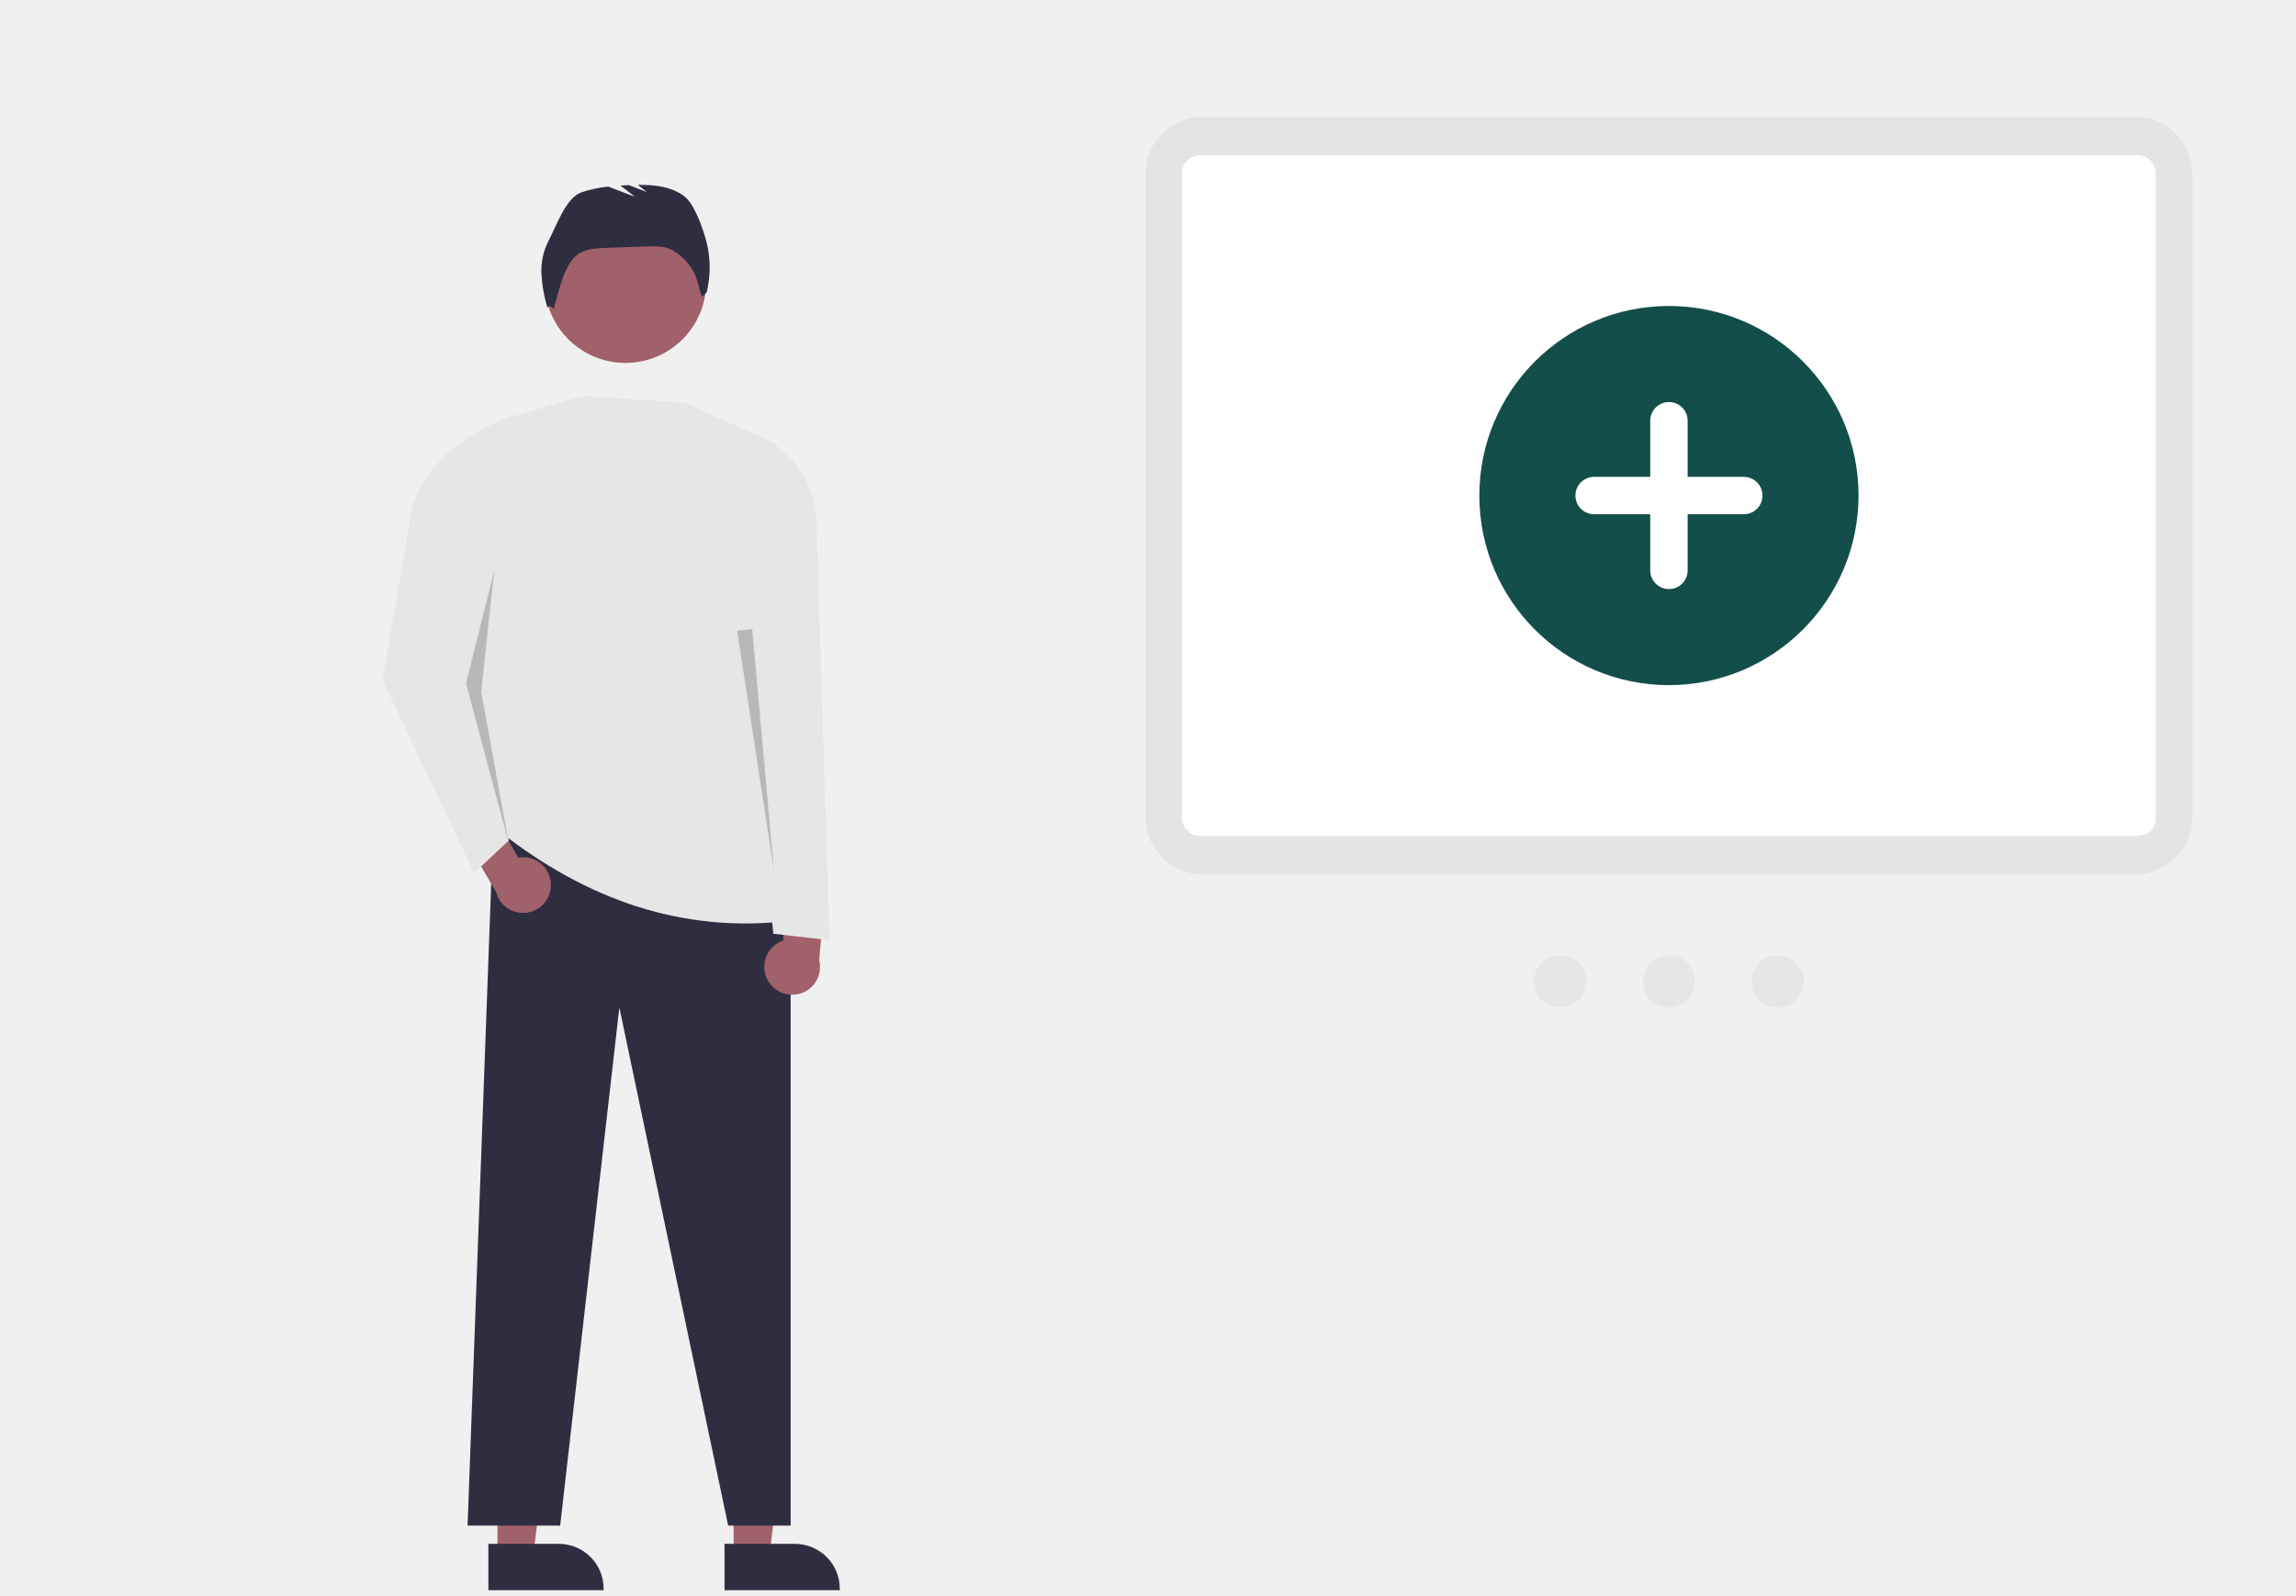
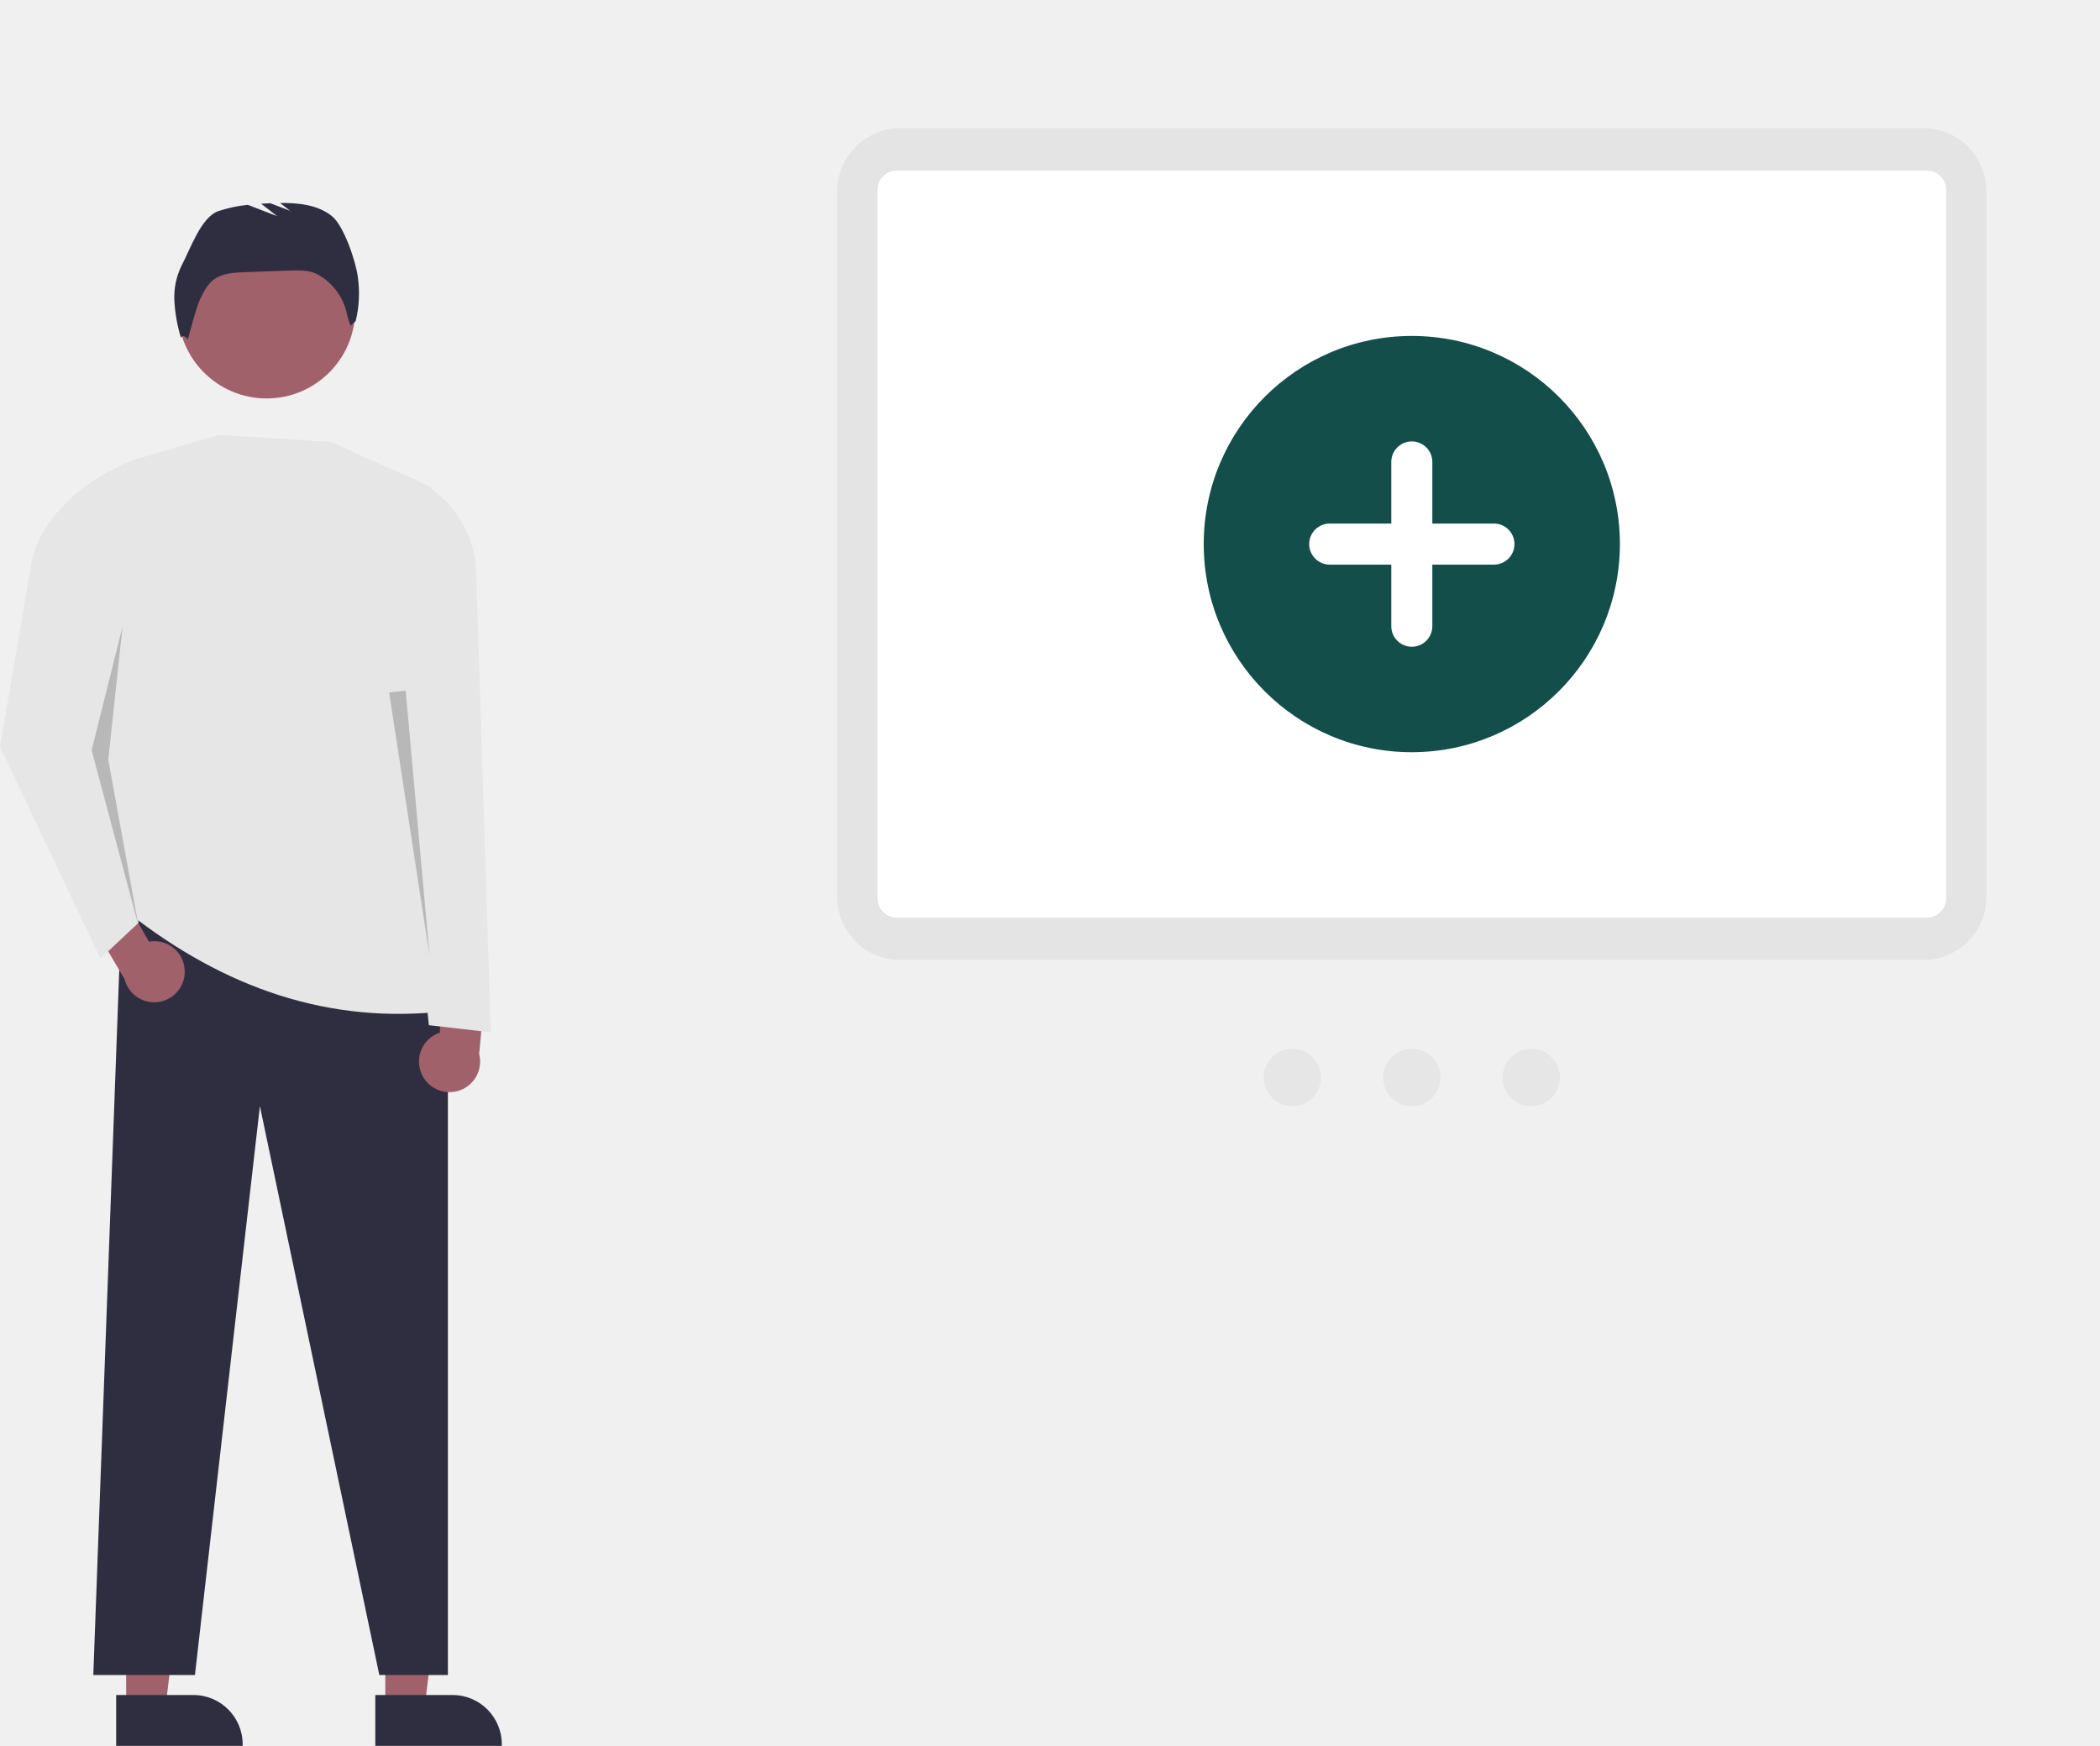
- <svg xmlns="http://www.w3.org/2000/svg" data-name="Layer 1" width="865.381" height="601.492" viewBox="0 0 865.381 601.492">
-   <polygon points="187.512 586.351 200.985 586.351 207.395 534.384 187.51 534.385 187.512 586.351" fill="#a0616a" />
-   <path d="M351.385,731.207l26.533-.001h.001a16.91,16.91,0,0,1,16.909,16.909v.549l-43.442.002Z" transform="translate(-167.3097 -149.2541)" fill="#2f2e41" />
-   <polygon points="276.512 586.351 289.985 586.351 296.395 534.384 276.51 534.385 276.512 586.351" fill="#a0616a" />
-   <path d="M440.385,731.207l26.533-.001h.001a16.91,16.91,0,0,1,16.909,16.909v.549l-43.442.002Z" transform="translate(-167.3097 -149.2541)" fill="#2f2e41" />
-   <polygon points="176.231 575.082 211.132 575.082 233.439 379.759 274.453 575.082 298.002 575.082 298.002 342.166 186.038 308.658 176.231 575.082" fill="#2f2e41" />
-   <circle cx="235.74" cy="106.365" r="30.436" fill="#a0616a" />
-   <path d="M355.8,462.816c32.658,25.54,68.706,38.414,109.512,33.507-17.234-60.511-22.346-120.564-5.721-179.796l-34.325-15.528L386.683,298.548l-28.043,8.248a18.751,18.751,0,0,0-13.451,18.357C346.18,375.667,342.821,422.94,355.8,462.816Z" transform="translate(-167.3097 -149.2541)" fill="#e6e6e6" />
-   <path d="M373.92,240.314c2.928-5.525,6.649-16.535,12.558-18.577a46.984,46.984,0,0,1,10.115-2.155l10.045,3.864-5.467-4.252q1.597-.095,3.192-.156l6.778,2.607-3.468-2.697c6.319-.065,12.841.592,17.737,4.439,4.174,3.279,8.31,15.702,8.978,20.967a40.106,40.106,0,0,1-.737,15.109l-1.716,1.632a21.059,21.059,0,0,1-1.347-4.287,20.301,20.301,0,0,0-9.718-13.183l-.093-.053c-2.879-1.62-6.372-1.546-9.673-1.427l-15.679.564c-3.772.136-7.834.374-10.775,2.741-1.986,1.598-3.177,3.957-4.308,6.241-1.461,2.949-4.317,14.074-4.317,14.074s-1.616-2.1-2.39-.537a54.042,54.042,0,0,1-2.249-12.544A24.576,24.576,0,0,1,373.92,240.314Z" transform="translate(-167.3097 -149.2541)" fill="#2f2e41" />
-   <path d="M1010.03,436.857h-351.365A22.685,22.685,0,0,1,636.005,414.197V171.914a22.685,22.685,0,0,1,22.66-22.66h351.365a22.685,22.685,0,0,1,22.66,22.66V414.197A22.685,22.685,0,0,1,1010.03,436.857Zm-351.365-285.603A20.683,20.683,0,0,0,638.005,171.914V414.197a20.683,20.683,0,0,0,20.66,20.66h351.365a20.683,20.683,0,0,0,20.66-20.66V171.914a20.683,20.683,0,0,0-20.66-20.66Z" transform="translate(-167.3097 -149.2541)" fill="#f0f0f0" />
-   <path d="M599.006,457.197V214.914a21.684,21.684,0,0,1,21.66-21.66h351.365a21.684,21.684,0,0,1,21.66,21.66V457.197a21.684,21.684,0,0,1-21.66,21.66h-351.365A21.684,21.684,0,0,1,599.006,457.197Z" transform="translate(-167.3097 -149.2541)" fill="#e4e4e4" />
-   <path d="M612.825,457.623V214.487a6.685,6.685,0,0,1,6.677-6.677H973.194a6.685,6.685,0,0,1,6.677,6.677v243.136a6.685,6.685,0,0,1-6.677,6.677h-353.692A6.685,6.685,0,0,1,612.825,457.623Z" transform="translate(-167.3097 -149.2541)" fill="#fff" />
-   <circle cx="588.026" cy="369.933" r="9.843" fill="#e6e6e6" />
-   <circle cx="629.038" cy="369.933" r="9.843" fill="#e6e6e6" />
-   <circle cx="670.051" cy="369.933" r="9.843" fill="#e6e6e6" />
-   <path d="M796.348,407.516a71.461,71.461,0,1,1,71.461-71.461v0A71.541,71.541,0,0,1,796.348,407.516Z" transform="translate(-167.3097 -149.2541)" fill="#134e4a" />
-   <path d="M824.545,329.006H803.397V307.859a7.049,7.049,0,0,0-14.098,0v21.147H768.151a7.049,7.049,0,0,0,0,14.098h21.148v21.148a7.049,7.049,0,0,0,14.098,0v-21.148h21.147a7.049,7.049,0,1,0,.02-14.098Z" transform="translate(-167.3097 -149.2541)" fill="#fff" />
-   <path d="M374.942,482.768a10.432,10.432,0,0,0-12.312-10.213l-18.266-32.262-7.536,15.447L354.284,485.453a10.489,10.489,0,0,0,20.658-2.685Z" transform="translate(-167.3097 -149.2541)" fill="#a0616a" />
-   <path d="M456.614,518.633a10.432,10.432,0,0,1,5.954-14.848L463.243,466.718l15.887,10.897-3.077,33.529a10.489,10.489,0,0,1-19.439,7.489Z" transform="translate(-167.3097 -149.2541)" fill="#a0616a" />
-   <path d="M345.993,478.344l13.076-12.259-6.711-66.197,7.764-93.575h0c-16.865,5.301-34.974,19.539-37.957,36.965l-10.669,62.331Z" transform="translate(-167.3097 -149.2541)" fill="#e6e6e6" />
-   <polygon points="186.275 215.083 175.65 257.58 191.759 317.884 181.371 260.849 186.275 215.083" opacity="0.2" style="isolation:isolate" />
-   <path d="M458.774,501.227l21.249,2.452L475.047,345.894a36.727,36.727,0,0,0-22.583-32.744l-7.584-3.16,2.043,73.961Z" transform="translate(-167.3097 -149.2541)" fill="#e6e6e6" />
-   <polygon points="283.509 237.114 291.71 328.176 277.823 237.749 283.509 237.114" opacity="0.2" style="isolation:isolate" />
+ <svg xmlns="http://www.w3.org/2000/svg" data-name="Layer 1" width="721.195" height="599.411" viewBox="0 0 721.195 599.411" version="1.1" id="svg46">
+   <defs id="defs50" />
+   <polygon points="207.395,534.384 187.51,534.385 187.512,586.351 200.985,586.351 " fill="#a0616a" id="polygon2" transform="translate(-144.186)" />
+   <path d="m 39.89,581.953 26.533,-10e-4 h 10e-4 a 16.91,16.91 0 0 1 16.909,16.909 v 0.549 l -43.442,0.002 z" fill="#2f2e41" id="path4" />
+   <polygon points="296.395,534.384 276.51,534.385 276.512,586.351 289.985,586.351 " fill="#a0616a" id="polygon6" transform="translate(-144.186)" />
+   <path d="m 128.89,581.953 26.533,-10e-4 h 0.001 a 16.91,16.91 0 0 1 16.909,16.909 v 0.549 l -43.442,0.002 z" fill="#2f2e41" id="path8" />
+   <polygon points="233.439,379.759 274.453,575.082 298.002,575.082 298.002,342.166 186.038,308.658 176.231,575.082 211.132,575.082 " fill="#2f2e41" id="polygon10" transform="translate(-144.186)" />
+   <circle cx="91.554" cy="106.365" r="30.436" fill="#a0616a" id="circle12" />
+   <path d="m 44.304,313.562 c 32.658,25.54 68.706,38.414 109.512,33.507 -17.234,-60.511 -22.346,-120.564 -5.721,-179.796 l -34.325,-15.528 -38.583,-2.452 -28.043,8.248 a 18.751,18.751 0 0 0 -13.451,18.357 c 0.99,50.513 -2.368,97.787 10.61,137.663 z" fill="#e6e6e6" id="path14" />
+   <path d="m 62.424,91.06 c 2.928,-5.525 6.649,-16.535 12.558,-18.577 a 46.984,46.984 0 0 1 10.115,-2.155 l 10.045,3.864 -5.467,-4.252 q 1.597,-0.095 3.192,-0.156 l 6.778,2.607 -3.468,-2.697 c 6.319,-0.065 12.841,0.592 17.737,4.439 4.174,3.279 8.31,15.702 8.978,20.967 a 40.106,40.106 0 0 1 -0.737,15.109 l -1.716,1.632 a 21.059,21.059 0 0 1 -1.347,-4.287 20.301,20.301 0 0 0 -9.718,-13.183 l -0.093,-0.053 c -2.879,-1.62 -6.372,-1.546 -9.673,-1.427 l -15.679,0.564 c -3.772,0.136 -7.834,0.374 -10.775,2.741 -1.986,1.598 -3.177,3.957 -4.308,6.241 -1.461,2.949 -4.317,14.074 -4.317,14.074 0,0 -1.616,-2.1 -2.39,-0.537 a 54.042,54.042 0 0 1 -2.249,-12.544 24.576,24.576 0 0 1 2.535,-12.371 z" fill="#2f2e41" id="path16" />
+   <path d="m 698.535,287.603 h -351.365 a 22.685,22.685 0 0 1 -22.66,-22.66 V 22.66 A 22.685,22.685 0 0 1 347.17,0 h 351.365 a 22.685,22.685 0 0 1 22.66,22.66 v 242.283 a 22.685,22.685 0 0 1 -22.66,22.66 z M 347.17,2 a 20.683,20.683 0 0 0 -20.66,20.66 v 242.283 a 20.683,20.683 0 0 0 20.66,20.66 h 351.365 a 20.683,20.683 0 0 0 20.66,-20.66 V 22.66 A 20.683,20.683 0 0 0 698.535,2 Z" fill="#f0f0f0" id="path18" />
+   <path d="M 287.51,307.943 V 65.66 a 21.684,21.684 0 0 1 21.66,-21.66 h 351.365 a 21.684,21.684 0 0 1 21.66,21.66 v 242.283 a 21.684,21.684 0 0 1 -21.66,21.66 h -351.365 a 21.684,21.684 0 0 1 -21.66,-21.66 z" fill="#e4e4e4" id="path20" />
+   <path d="M 301.329,308.369 V 65.233 a 6.685,6.685 0 0 1 6.677,-6.677 h 353.692 a 6.685,6.685 0 0 1 6.677,6.677 v 243.136 a 6.685,6.685 0 0 1 -6.677,6.677 h -353.692 a 6.685,6.685 0 0 1 -6.677,-6.677 z" fill="#ffffff" id="path22" />
+   <circle cx="443.84" cy="369.933" r="9.843" fill="#e6e6e6" id="circle24" />
+   <circle cx="484.852" cy="369.933" r="9.843" fill="#e6e6e6" id="circle26" />
+   <circle cx="525.865" cy="369.933" r="9.843" fill="#e6e6e6" id="circle28" />
+   <path d="m 484.852,258.262 a 71.461,71.461 0 1 1 71.461,-71.461 v 6e-5 a 71.541,71.541 0 0 1 -71.461,71.461 z" fill="#134e4a" id="path30" />
+   <path d="m 513.049,179.752 h -21.147 v -21.147 a 7.049,7.049 0 0 0 -14.098,0 v 21.147 h -21.148 a 7.049,7.049 0 0 0 0,14.098 h 21.148 v 21.148 a 7.049,7.049 0 0 0 14.098,0 v -21.148 h 21.147 a 7.049,7.049 0 1 0 0.02,-14.098 z" fill="#ffffff" id="path32" />
+   <path d="m 63.447,333.514 a 10.432,10.432 0 0 0 -12.312,-10.213 l -18.266,-32.262 -7.536,15.447 17.456,29.713 a 10.489,10.489 0 0 0 20.658,-2.685 z" fill="#a0616a" id="path34" />
+   <path d="m 145.119,369.379 a 10.432,10.432 0 0 1 5.954,-14.848 l 0.675,-37.067 15.887,10.897 -3.077,33.529 a 10.489,10.489 0 0 1 -19.439,7.489 z" fill="#a0616a" id="path36" />
+   <path d="m 34.497,329.09 13.076,-12.259 -6.711,-66.197 7.764,-93.575 v 0 c -16.865,5.301 -34.974,19.539 -37.957,36.965 L 0,256.354 Z" fill="#e6e6e6" id="path38" />
+   <polygon points="191.759,317.884 181.371,260.849 186.275,215.083 175.65,257.58 " opacity="0.2" style="isolation:isolate" id="polygon40" transform="translate(-144.186)" />
+   <path d="m 147.278,351.973 21.249,2.452 -4.975,-157.785 a 36.727,36.727 0 0 0 -22.583,-32.744 l -7.584,-3.16 2.043,73.961 z" fill="#e6e6e6" id="path42" />
+   <polygon points="277.823,237.749 283.509,237.114 291.71,328.176 " opacity="0.2" style="isolation:isolate" id="polygon44" transform="translate(-144.186)" />
</svg>
